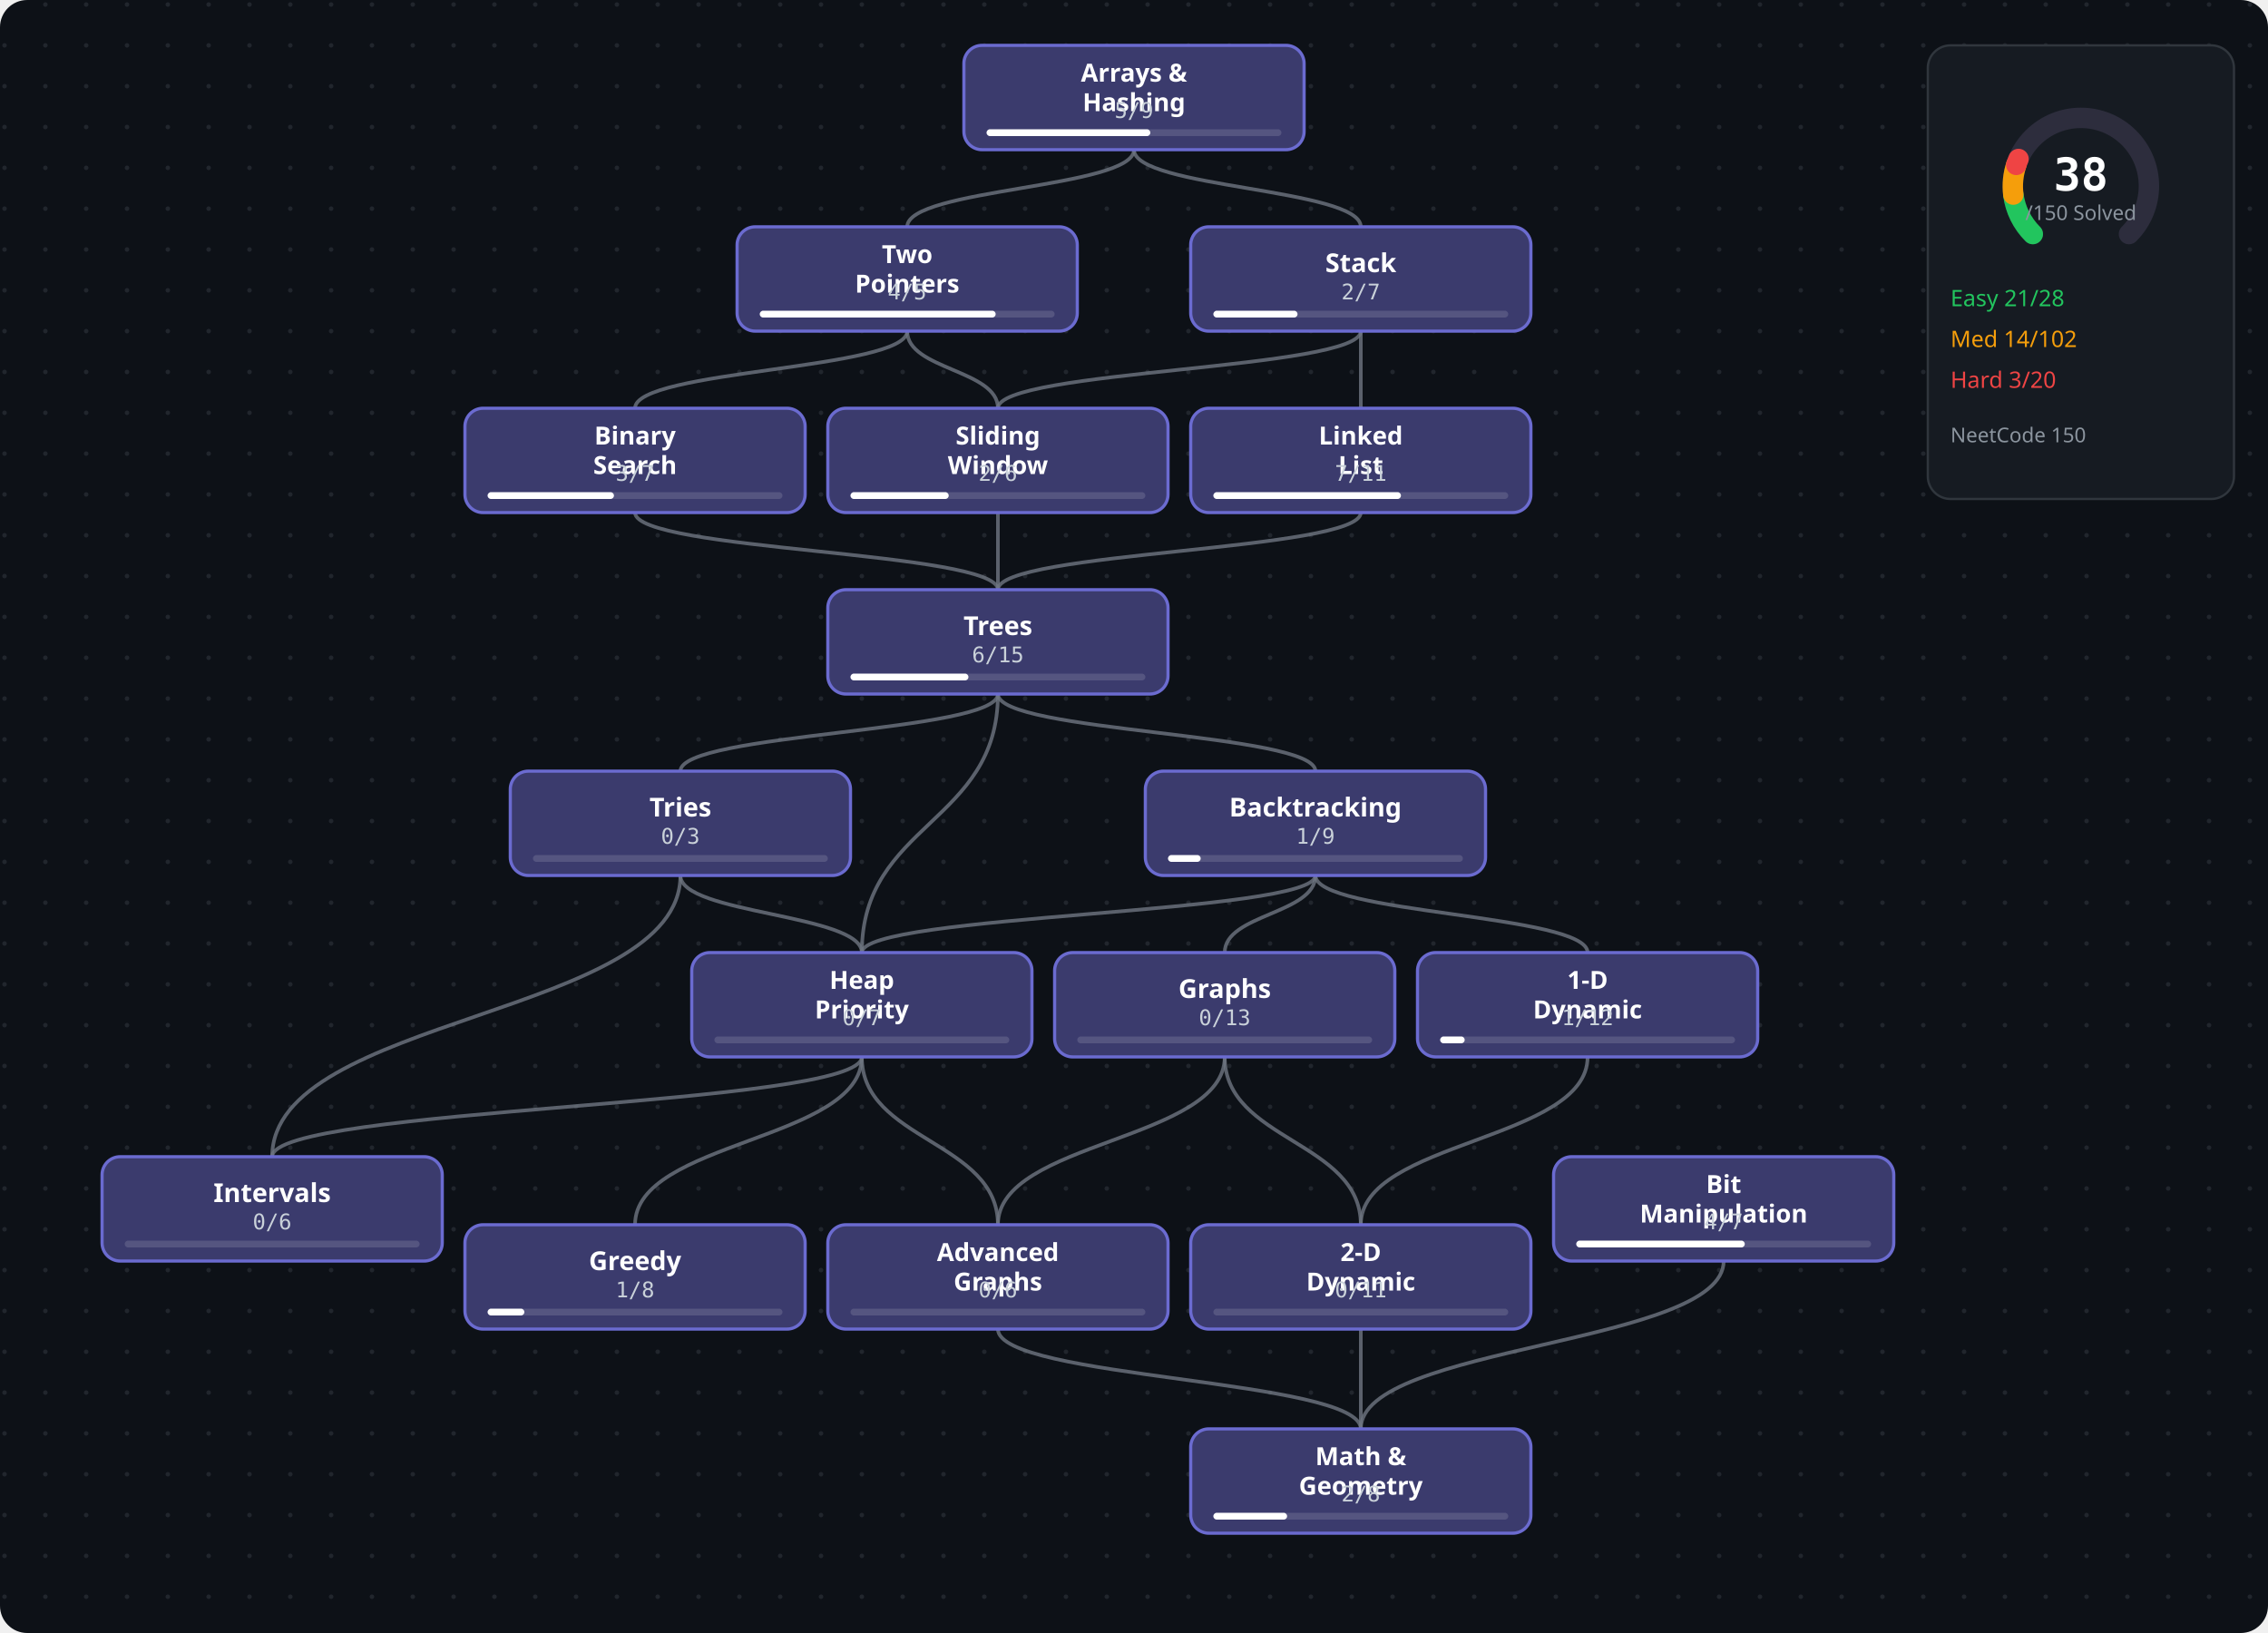
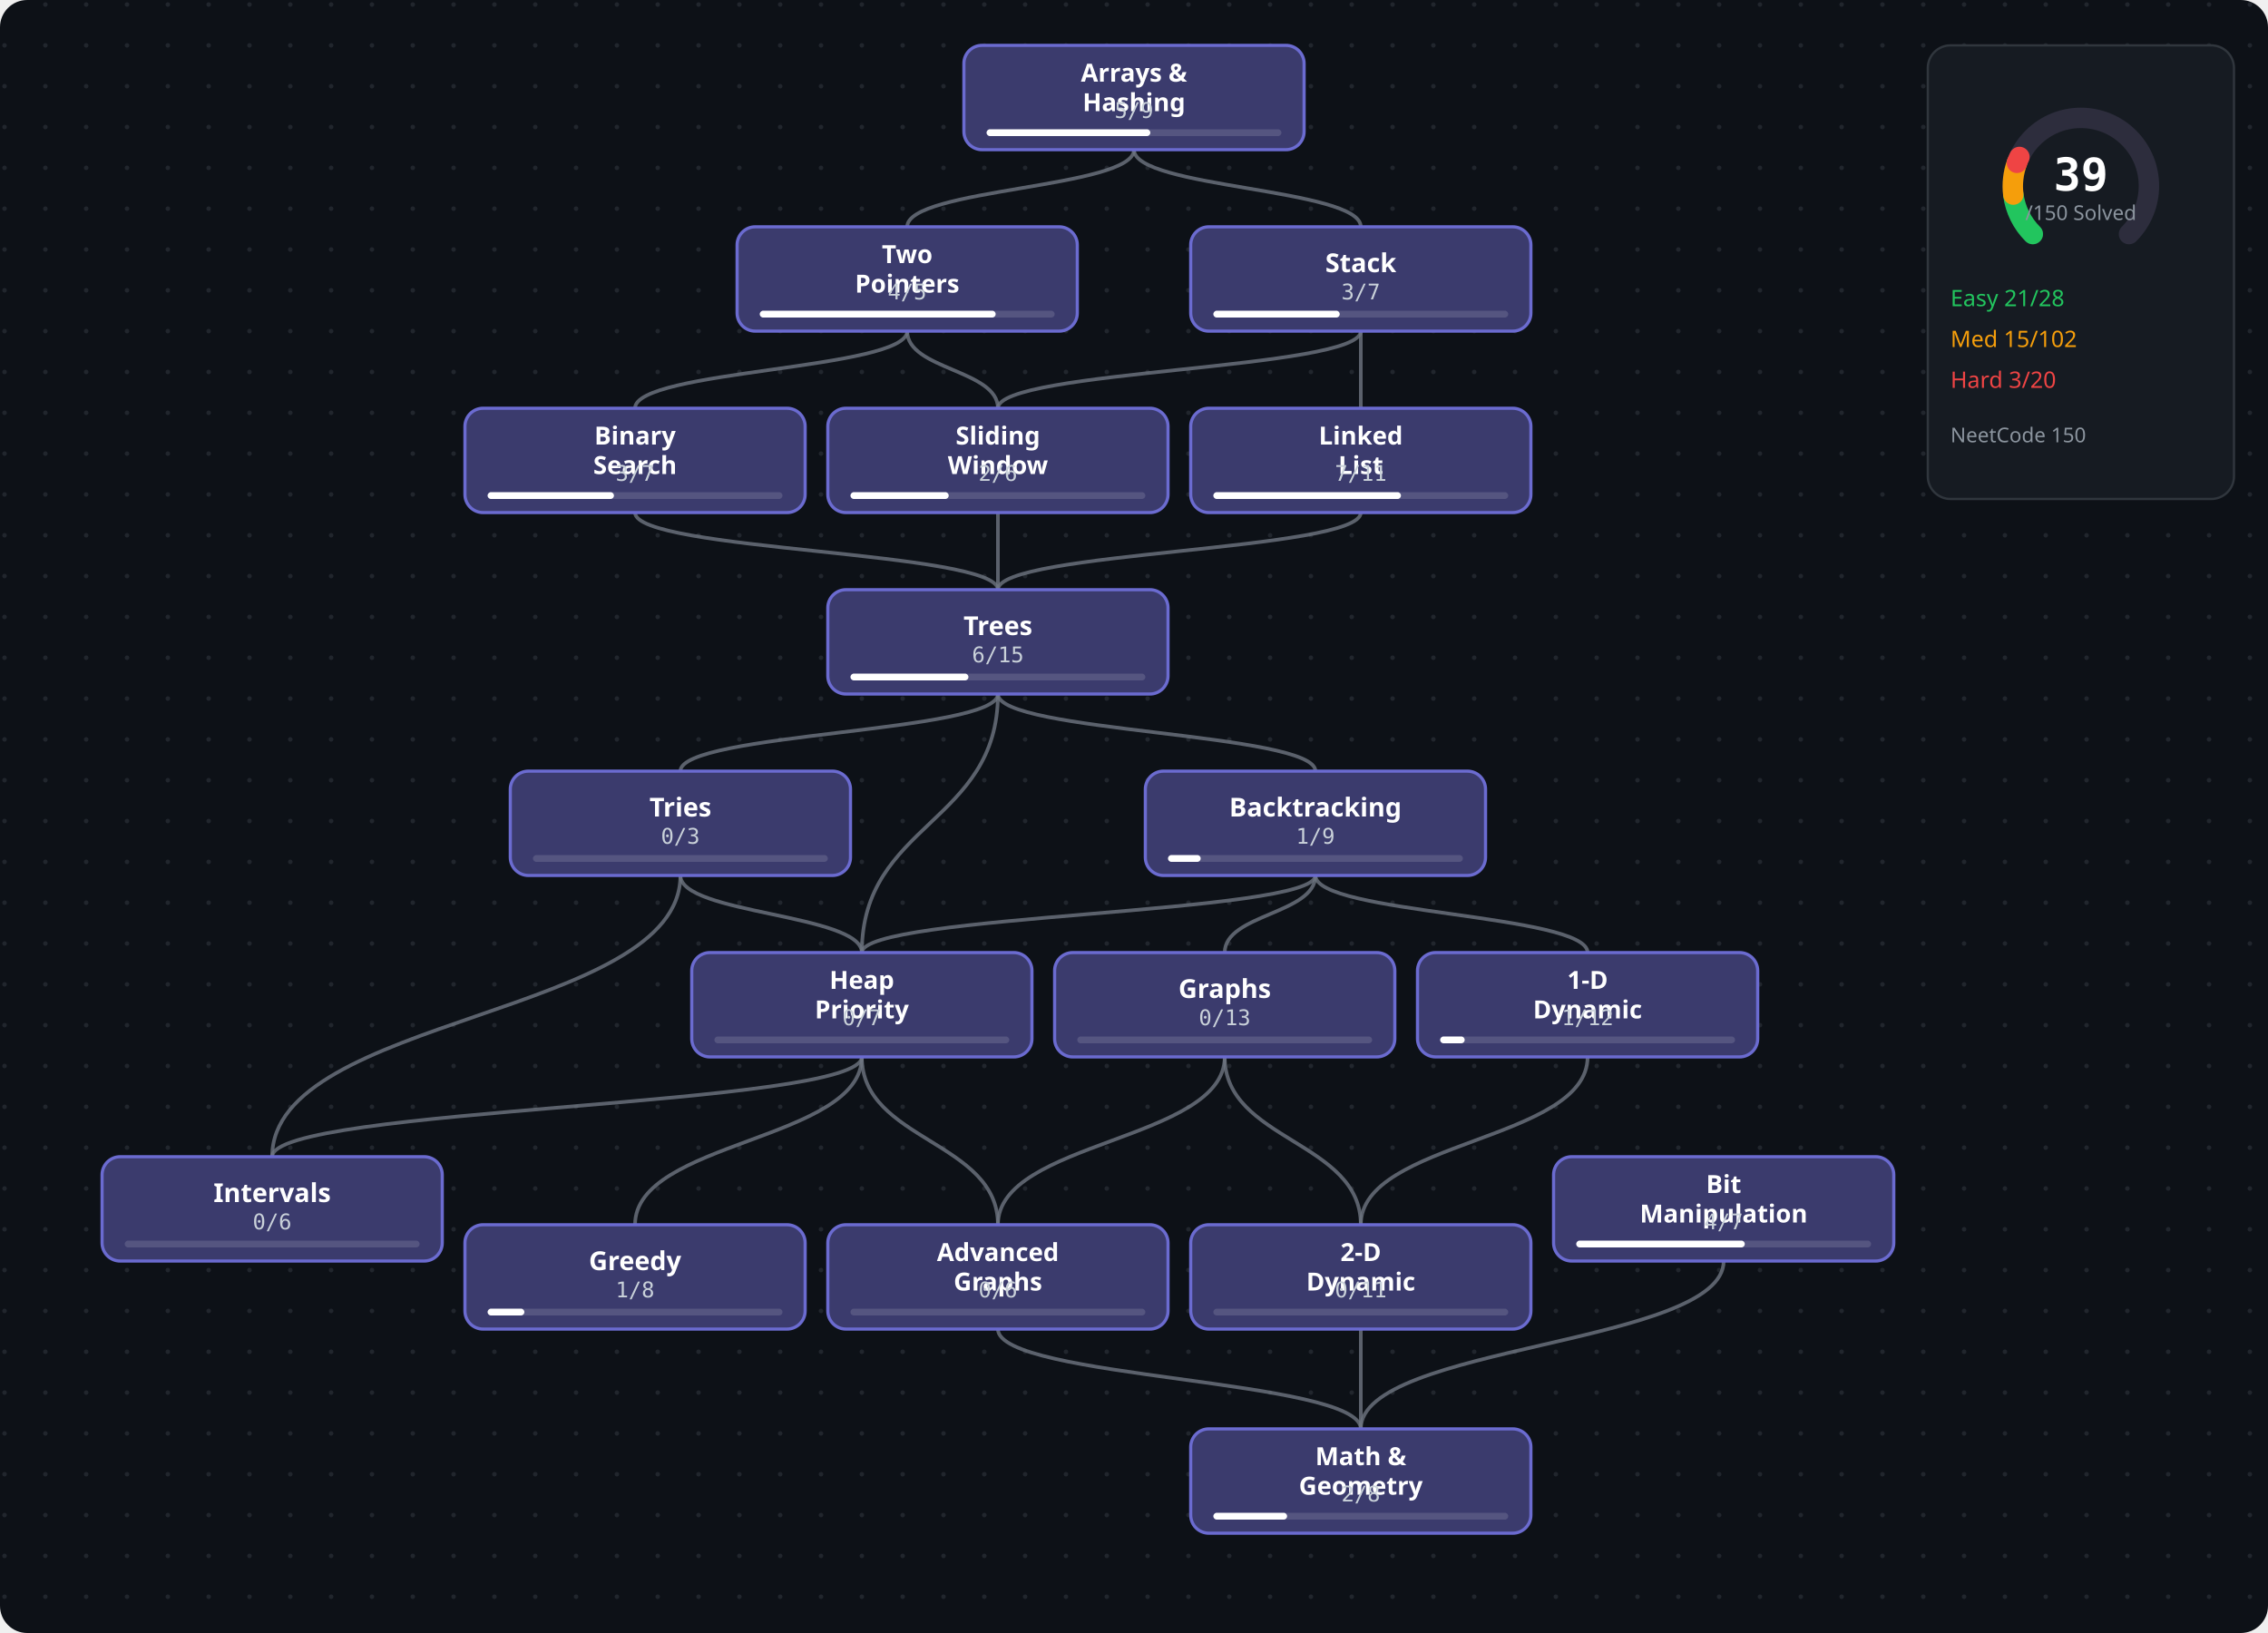
<svg xmlns="http://www.w3.org/2000/svg" width="1000" height="720" viewBox="0 0 1000 720">
  <defs>
    <pattern id="dots" width="18" height="18" patternUnits="userSpaceOnUse">
      <rect width="18" height="18" fill="#0d1117" />
      <circle cx="2" cy="2" r="1" fill="#21262d" />
    </pattern>
  </defs>
  <rect width="1000" height="720" rx="12" fill="url(#dots)" />
  <path d="M 500.0,66 C 500.0,83.0 400.0,83.0 400.0,100" stroke="#6e7681" stroke-width="1.6" fill="none" opacity="0.8" />
  <path d="M 500.0,66 C 500.0,83.0 600.0,83.0 600.0,100" stroke="#6e7681" stroke-width="1.6" fill="none" opacity="0.8" />
  <path d="M 400.0,146 C 400.0,163.0 280.0,163.0 280.0,180" stroke="#6e7681" stroke-width="1.6" fill="none" opacity="0.8" />
  <path d="M 400.0,146 C 400.0,163.0 440.0,163.0 440.0,180" stroke="#6e7681" stroke-width="1.6" fill="none" opacity="0.8" />
  <path d="M 600.0,146 C 600.0,163.0 440.0,163.0 440.0,180" stroke="#6e7681" stroke-width="1.6" fill="none" opacity="0.8" />
  <path d="M 600.0,146 C 600.0,163.0 600.0,163.0 600.0,180" stroke="#6e7681" stroke-width="1.6" fill="none" opacity="0.8" />
  <path d="M 280.0,226 C 280.0,243.0 440.0,243.0 440.0,260" stroke="#6e7681" stroke-width="1.6" fill="none" opacity="0.8" />
  <path d="M 440.0,226 C 440.0,243.0 440.0,243.0 440.0,260" stroke="#6e7681" stroke-width="1.6" fill="none" opacity="0.8" />
  <path d="M 600.0,226 C 600.0,243.0 440.0,243.0 440.0,260" stroke="#6e7681" stroke-width="1.6" fill="none" opacity="0.8" />
  <path d="M 440.0,306 C 440.0,323.0 300.0,323.0 300.0,340" stroke="#6e7681" stroke-width="1.6" fill="none" opacity="0.8" />
  <path d="M 440.0,306 C 440.0,363.0 380.0,363.0 380.0,420" stroke="#6e7681" stroke-width="1.6" fill="none" opacity="0.8" />
  <path d="M 440.0,306 C 440.0,323.0 580.0,323.0 580.0,340" stroke="#6e7681" stroke-width="1.6" fill="none" opacity="0.8" />
  <path d="M 300.0,386 C 300.0,403.0 380.0,403.0 380.0,420" stroke="#6e7681" stroke-width="1.6" fill="none" opacity="0.8" />
  <path d="M 580.0,386 C 580.0,403.0 380.0,403.0 380.0,420" stroke="#6e7681" stroke-width="1.6" fill="none" opacity="0.8" />
  <path d="M 300.0,386 C 300.0,448.0 120.0,448.0 120.0,510" stroke="#6e7681" stroke-width="1.6" fill="none" opacity="0.8" />
  <path d="M 380.0,466 C 380.0,488.0 120.0,488.0 120.0,510" stroke="#6e7681" stroke-width="1.6" fill="none" opacity="0.8" />
  <path d="M 380.0,466 C 380.0,503.0 280.0,503.0 280.0,540" stroke="#6e7681" stroke-width="1.6" fill="none" opacity="0.8" />
  <path d="M 380.0,466 C 380.0,503.0 440.0,503.0 440.0,540" stroke="#6e7681" stroke-width="1.6" fill="none" opacity="0.8" />
  <path d="M 580.0,386 C 580.0,403.0 540.0,403.0 540.0,420" stroke="#6e7681" stroke-width="1.6" fill="none" opacity="0.8" />
  <path d="M 580.0,386 C 580.0,403.0 700.0,403.0 700.0,420" stroke="#6e7681" stroke-width="1.6" fill="none" opacity="0.8" />
  <path d="M 540.0,466 C 540.0,503.0 600.0,503.0 600.0,540" stroke="#6e7681" stroke-width="1.6" fill="none" opacity="0.8" />
  <path d="M 700.0,466 C 700.0,503.0 600.0,503.0 600.0,540" stroke="#6e7681" stroke-width="1.6" fill="none" opacity="0.8" />
  <path d="M 540.0,466 C 540.0,503.0 440.0,503.0 440.0,540" stroke="#6e7681" stroke-width="1.6" fill="none" opacity="0.8" />
  <path d="M 600.0,586 C 600.0,608.0 600.0,608.0 600.0,630" stroke="#6e7681" stroke-width="1.6" fill="none" opacity="0.8" />
  <path d="M 760.0,556 C 760.0,593.0 600.0,593.0 600.0,630" stroke="#6e7681" stroke-width="1.6" fill="none" opacity="0.8" />
  <path d="M 440.0,586 C 440.0,608.0 600.0,608.0 600.0,630" stroke="#6e7681" stroke-width="1.6" fill="none" opacity="0.8" />
  <rect x="425" y="20" width="150" height="46" rx="8" fill="#3b3b6d" stroke="#6b6bd0" stroke-width="1.4" />
  <text x="500.0" y="36" text-anchor="middle" fill="white" font-size="11" font-weight="600" font-family="sans-serif">Arrays &amp;</text>
  <text x="500.0" y="49" text-anchor="middle" fill="white" font-size="11" font-weight="600" font-family="sans-serif">Hashing</text>
  <text x="500.0" y="52" text-anchor="middle" fill="#c9d1d9" font-size="9.5" font-family="monospace">5/9</text>
  <rect x="435" y="57" width="130" height="3" rx="1.5" fill="#ffffff22" />
  <rect x="435" y="57" width="72.2" height="3" rx="1.5" fill="white" />
  <rect x="325" y="100" width="150" height="46" rx="8" fill="#3b3b6d" stroke="#6b6bd0" stroke-width="1.4" />
  <text x="400.0" y="116" text-anchor="middle" fill="white" font-size="11" font-weight="600" font-family="sans-serif">Two</text>
  <text x="400.0" y="129" text-anchor="middle" fill="white" font-size="11" font-weight="600" font-family="sans-serif">Pointers</text>
  <text x="400.0" y="132" text-anchor="middle" fill="#c9d1d9" font-size="9.5" font-family="monospace">4/5</text>
  <rect x="335" y="137" width="130" height="3" rx="1.5" fill="#ffffff22" />
  <rect x="335" y="137" width="104.0" height="3" rx="1.5" fill="white" />
  <rect x="525" y="100" width="150" height="46" rx="8" fill="#3b3b6d" stroke="#6b6bd0" stroke-width="1.4" />
  <text x="600.0" y="120" text-anchor="middle" fill="white" font-size="11.5" font-weight="600" font-family="sans-serif">Stack</text>
-   <text x="600.0" y="132" text-anchor="middle" fill="#c9d1d9" font-size="9.5" font-family="monospace">2/7</text>
+   <text x="600.0" y="132" text-anchor="middle" fill="#c9d1d9" font-size="9.5" font-family="monospace">3/7</text>
  <rect x="535" y="137" width="130" height="3" rx="1.5" fill="#ffffff22" />
-   <rect x="535" y="137" width="37.1" height="3" rx="1.5" fill="white" />
+   <rect x="535" y="137" width="55.7" height="3" rx="1.5" fill="white" />
  <rect x="205" y="180" width="150" height="46" rx="8" fill="#3b3b6d" stroke="#6b6bd0" stroke-width="1.4" />
  <text x="280.0" y="196" text-anchor="middle" fill="white" font-size="11" font-weight="600" font-family="sans-serif">Binary</text>
  <text x="280.0" y="209" text-anchor="middle" fill="white" font-size="11" font-weight="600" font-family="sans-serif">Search</text>
  <text x="280.0" y="212" text-anchor="middle" fill="#c9d1d9" font-size="9.5" font-family="monospace">3/7</text>
  <rect x="215" y="217" width="130" height="3" rx="1.5" fill="#ffffff22" />
  <rect x="215" y="217" width="55.7" height="3" rx="1.5" fill="white" />
  <rect x="365" y="180" width="150" height="46" rx="8" fill="#3b3b6d" stroke="#6b6bd0" stroke-width="1.4" />
  <text x="440.0" y="196" text-anchor="middle" fill="white" font-size="11" font-weight="600" font-family="sans-serif">Sliding</text>
  <text x="440.0" y="209" text-anchor="middle" fill="white" font-size="11" font-weight="600" font-family="sans-serif">Window</text>
  <text x="440.0" y="212" text-anchor="middle" fill="#c9d1d9" font-size="9.5" font-family="monospace">2/6</text>
  <rect x="375" y="217" width="130" height="3" rx="1.5" fill="#ffffff22" />
  <rect x="375" y="217" width="43.3" height="3" rx="1.5" fill="white" />
  <rect x="525" y="180" width="150" height="46" rx="8" fill="#3b3b6d" stroke="#6b6bd0" stroke-width="1.4" />
  <text x="600.0" y="196" text-anchor="middle" fill="white" font-size="11" font-weight="600" font-family="sans-serif">Linked</text>
  <text x="600.0" y="209" text-anchor="middle" fill="white" font-size="11" font-weight="600" font-family="sans-serif">List</text>
  <text x="600.0" y="212" text-anchor="middle" fill="#c9d1d9" font-size="9.5" font-family="monospace">7/11</text>
  <rect x="535" y="217" width="130" height="3" rx="1.5" fill="#ffffff22" />
  <rect x="535" y="217" width="82.7" height="3" rx="1.5" fill="white" />
  <rect x="365" y="260" width="150" height="46" rx="8" fill="#3b3b6d" stroke="#6b6bd0" stroke-width="1.4" />
  <text x="440.0" y="280" text-anchor="middle" fill="white" font-size="11.5" font-weight="600" font-family="sans-serif">Trees</text>
  <text x="440.0" y="292" text-anchor="middle" fill="#c9d1d9" font-size="9.5" font-family="monospace">6/15</text>
  <rect x="375" y="297" width="130" height="3" rx="1.5" fill="#ffffff22" />
  <rect x="375" y="297" width="52.0" height="3" rx="1.5" fill="white" />
  <rect x="225" y="340" width="150" height="46" rx="8" fill="#3b3b6d" stroke="#6b6bd0" stroke-width="1.4" />
  <text x="300.0" y="360" text-anchor="middle" fill="white" font-size="11.5" font-weight="600" font-family="sans-serif">Tries</text>
  <text x="300.0" y="372" text-anchor="middle" fill="#c9d1d9" font-size="9.5" font-family="monospace">0/3</text>
  <rect x="235" y="377" width="130" height="3" rx="1.5" fill="#ffffff22" />
  <rect x="235" y="377" width="0.0" height="3" rx="1.5" fill="white" />
  <rect x="505" y="340" width="150" height="46" rx="8" fill="#3b3b6d" stroke="#6b6bd0" stroke-width="1.4" />
  <text x="580.0" y="360" text-anchor="middle" fill="white" font-size="11.5" font-weight="600" font-family="sans-serif">Backtracking</text>
  <text x="580.0" y="372" text-anchor="middle" fill="#c9d1d9" font-size="9.5" font-family="monospace">1/9</text>
  <rect x="515" y="377" width="130" height="3" rx="1.5" fill="#ffffff22" />
  <rect x="515" y="377" width="14.4" height="3" rx="1.5" fill="white" />
  <rect x="305" y="420" width="150" height="46" rx="8" fill="#3b3b6d" stroke="#6b6bd0" stroke-width="1.4" />
  <text x="380.0" y="436" text-anchor="middle" fill="white" font-size="11" font-weight="600" font-family="sans-serif">Heap</text>
  <text x="380.0" y="449" text-anchor="middle" fill="white" font-size="11" font-weight="600" font-family="sans-serif">Priority</text>
  <text x="380.0" y="452" text-anchor="middle" fill="#c9d1d9" font-size="9.5" font-family="monospace">0/7</text>
  <rect x="315" y="457" width="130" height="3" rx="1.5" fill="#ffffff22" />
  <rect x="315" y="457" width="0.0" height="3" rx="1.5" fill="white" />
  <rect x="465" y="420" width="150" height="46" rx="8" fill="#3b3b6d" stroke="#6b6bd0" stroke-width="1.4" />
  <text x="540.0" y="440" text-anchor="middle" fill="white" font-size="11.5" font-weight="600" font-family="sans-serif">Graphs</text>
  <text x="540.0" y="452" text-anchor="middle" fill="#c9d1d9" font-size="9.5" font-family="monospace">0/13</text>
  <rect x="475" y="457" width="130" height="3" rx="1.5" fill="#ffffff22" />
  <rect x="475" y="457" width="0.0" height="3" rx="1.5" fill="white" />
  <rect x="625" y="420" width="150" height="46" rx="8" fill="#3b3b6d" stroke="#6b6bd0" stroke-width="1.4" />
  <text x="700.0" y="436" text-anchor="middle" fill="white" font-size="11" font-weight="600" font-family="sans-serif">1-D</text>
  <text x="700.0" y="449" text-anchor="middle" fill="white" font-size="11" font-weight="600" font-family="sans-serif">Dynamic</text>
  <text x="700.0" y="452" text-anchor="middle" fill="#c9d1d9" font-size="9.5" font-family="monospace">1/12</text>
  <rect x="635" y="457" width="130" height="3" rx="1.5" fill="#ffffff22" />
  <rect x="635" y="457" width="10.8" height="3" rx="1.5" fill="white" />
  <rect x="45" y="510" width="150" height="46" rx="8" fill="#3b3b6d" stroke="#6b6bd0" stroke-width="1.4" />
  <text x="120.0" y="530" text-anchor="middle" fill="white" font-size="11.5" font-weight="600" font-family="sans-serif">Intervals</text>
  <text x="120.0" y="542" text-anchor="middle" fill="#c9d1d9" font-size="9.5" font-family="monospace">0/6</text>
  <rect x="55" y="547" width="130" height="3" rx="1.5" fill="#ffffff22" />
  <rect x="55" y="547" width="0.0" height="3" rx="1.5" fill="white" />
  <rect x="205" y="540" width="150" height="46" rx="8" fill="#3b3b6d" stroke="#6b6bd0" stroke-width="1.4" />
  <text x="280.0" y="560" text-anchor="middle" fill="white" font-size="11.5" font-weight="600" font-family="sans-serif">Greedy</text>
  <text x="280.0" y="572" text-anchor="middle" fill="#c9d1d9" font-size="9.5" font-family="monospace">1/8</text>
  <rect x="215" y="577" width="130" height="3" rx="1.5" fill="#ffffff22" />
  <rect x="215" y="577" width="16.2" height="3" rx="1.5" fill="white" />
  <rect x="365" y="540" width="150" height="46" rx="8" fill="#3b3b6d" stroke="#6b6bd0" stroke-width="1.4" />
  <text x="440.0" y="556" text-anchor="middle" fill="white" font-size="11" font-weight="600" font-family="sans-serif">Advanced</text>
  <text x="440.0" y="569" text-anchor="middle" fill="white" font-size="11" font-weight="600" font-family="sans-serif">Graphs</text>
  <text x="440.0" y="572" text-anchor="middle" fill="#c9d1d9" font-size="9.5" font-family="monospace">0/6</text>
  <rect x="375" y="577" width="130" height="3" rx="1.5" fill="#ffffff22" />
  <rect x="375" y="577" width="0.0" height="3" rx="1.5" fill="white" />
  <rect x="525" y="540" width="150" height="46" rx="8" fill="#3b3b6d" stroke="#6b6bd0" stroke-width="1.4" />
  <text x="600.0" y="556" text-anchor="middle" fill="white" font-size="11" font-weight="600" font-family="sans-serif">2-D</text>
  <text x="600.0" y="569" text-anchor="middle" fill="white" font-size="11" font-weight="600" font-family="sans-serif">Dynamic</text>
  <text x="600.0" y="572" text-anchor="middle" fill="#c9d1d9" font-size="9.5" font-family="monospace">0/11</text>
  <rect x="535" y="577" width="130" height="3" rx="1.5" fill="#ffffff22" />
  <rect x="535" y="577" width="0.0" height="3" rx="1.5" fill="white" />
  <rect x="685" y="510" width="150" height="46" rx="8" fill="#3b3b6d" stroke="#6b6bd0" stroke-width="1.4" />
  <text x="760.0" y="526" text-anchor="middle" fill="white" font-size="11" font-weight="600" font-family="sans-serif">Bit</text>
  <text x="760.0" y="539" text-anchor="middle" fill="white" font-size="11" font-weight="600" font-family="sans-serif">Manipulation</text>
  <text x="760.0" y="542" text-anchor="middle" fill="#c9d1d9" font-size="9.5" font-family="monospace">4/7</text>
  <rect x="695" y="547" width="130" height="3" rx="1.5" fill="#ffffff22" />
  <rect x="695" y="547" width="74.3" height="3" rx="1.5" fill="white" />
  <rect x="525" y="630" width="150" height="46" rx="8" fill="#3b3b6d" stroke="#6b6bd0" stroke-width="1.4" />
  <text x="600.0" y="646" text-anchor="middle" fill="white" font-size="11" font-weight="600" font-family="sans-serif">Math &amp;</text>
  <text x="600.0" y="659" text-anchor="middle" fill="white" font-size="11" font-weight="600" font-family="sans-serif">Geometry</text>
  <text x="600.0" y="662" text-anchor="middle" fill="#c9d1d9" font-size="9.5" font-family="monospace">2/8</text>
  <rect x="535" y="667" width="130" height="3" rx="1.5" fill="#ffffff22" />
  <rect x="535" y="667" width="32.5" height="3" rx="1.5" fill="white" />
  <rect x="850" y="20" width="135" height="200" rx="10" fill="#161b22" stroke="#30363d" />
  <path d="M 896.3,103.2 A 30,30 0 1,1 938.7,103.2" stroke="#2d2d3d" stroke-width="9" fill="none" stroke-linecap="round" />
  <path d="M 896.3,103.2 A 30,30 0 0,1 887.7,85.8" stroke="#22c55e" stroke-width="9" fill="none" stroke-linecap="round" />
-   <path d="M 887.7,85.8 A 30,30 0 0,1 889.0,72.7" stroke="#f59e0b" stroke-width="9" fill="none" stroke-linecap="round" />
-   <path d="M 889.0,72.7 A 30,30 0 0,1 890.0,70.1" stroke="#ef4444" stroke-width="9" fill="none" stroke-linecap="round" />
-   <text x="917.5" y="84" text-anchor="middle" fill="white" font-size="20" font-weight="bold" font-family="monospace">38</text>
+   <path d="M 887.7,85.8 A 30,30 0 0,1 889.3,71.8" stroke="#f59e0b" stroke-width="9" fill="none" stroke-linecap="round" />
+   <path d="M 889.3,71.8 A 30,30 0 0,1 890.4,69.2" stroke="#ef4444" stroke-width="9" fill="none" stroke-linecap="round" />
+   <text x="917.5" y="84" text-anchor="middle" fill="white" font-size="20" font-weight="bold" font-family="monospace">39</text>
  <text x="917.5" y="97" text-anchor="middle" fill="#8b949e" font-size="9" font-family="sans-serif">/150 Solved</text>
  <text x="860" y="135" fill="#22c55e" font-size="10" font-family="sans-serif">Easy 21/28</text>
-   <text x="860" y="153" fill="#f59e0b" font-size="10" font-family="sans-serif">Med 14/102</text>
+   <text x="860" y="153" fill="#f59e0b" font-size="10" font-family="sans-serif">Med 15/102</text>
  <text x="860" y="171" fill="#ef4444" font-size="10" font-family="sans-serif">Hard 3/20</text>
  <text x="860" y="195" fill="#8b949e" font-size="9" font-family="sans-serif">NeetCode 150</text>
</svg>
